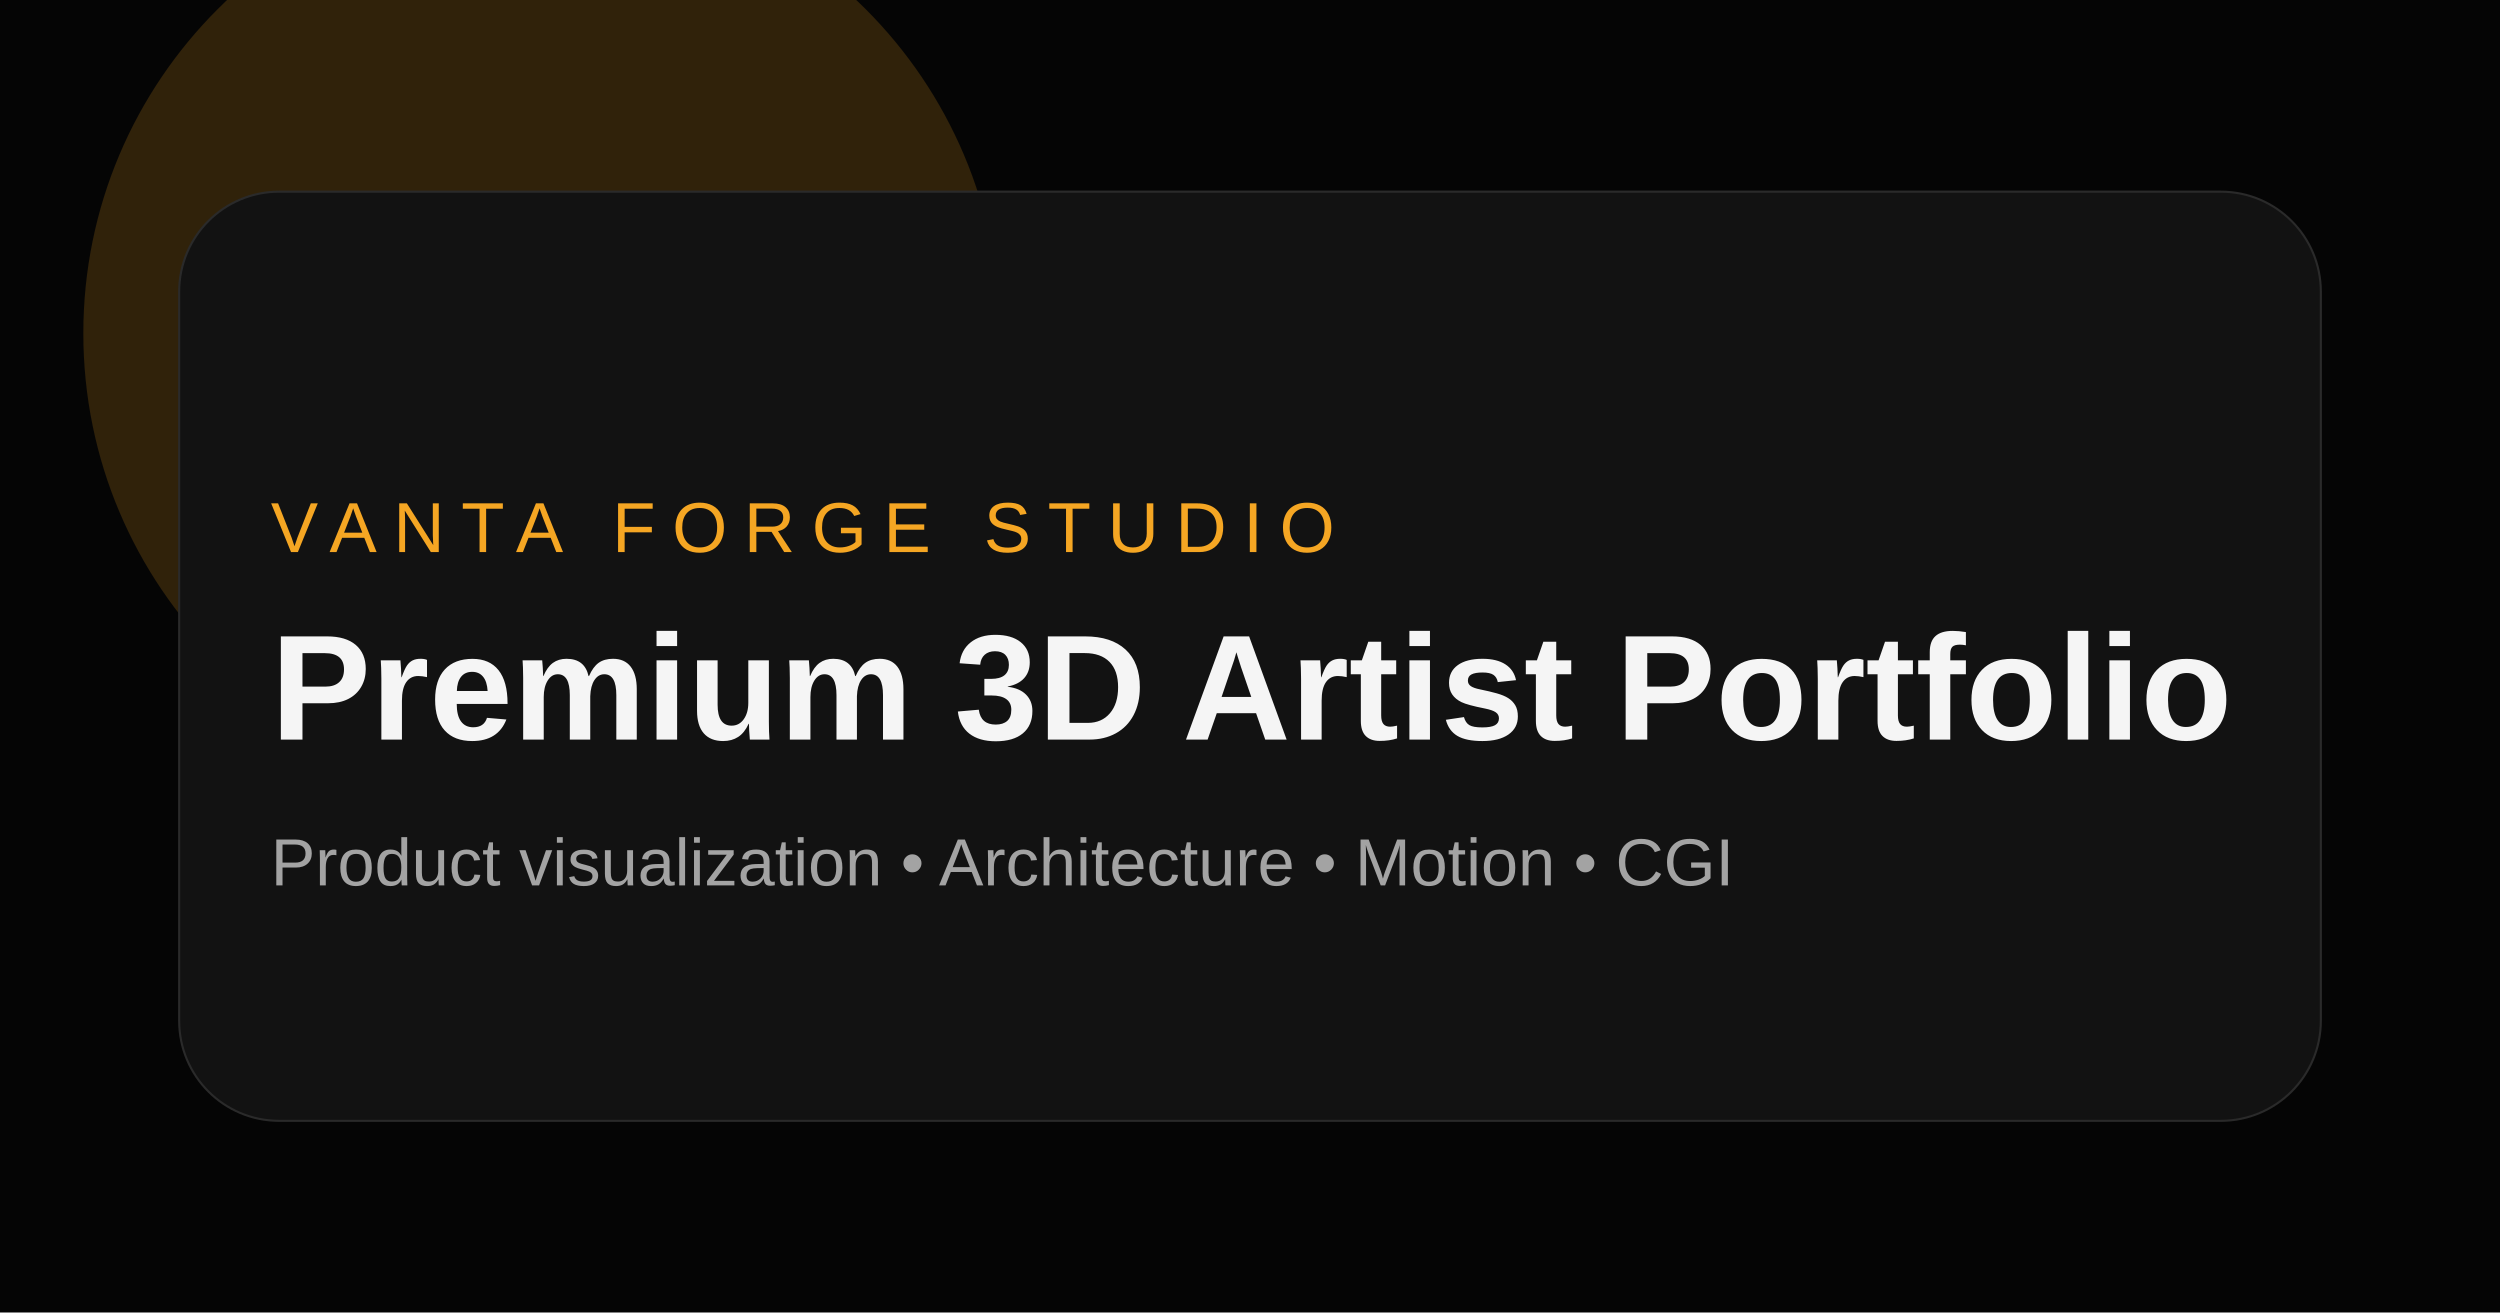
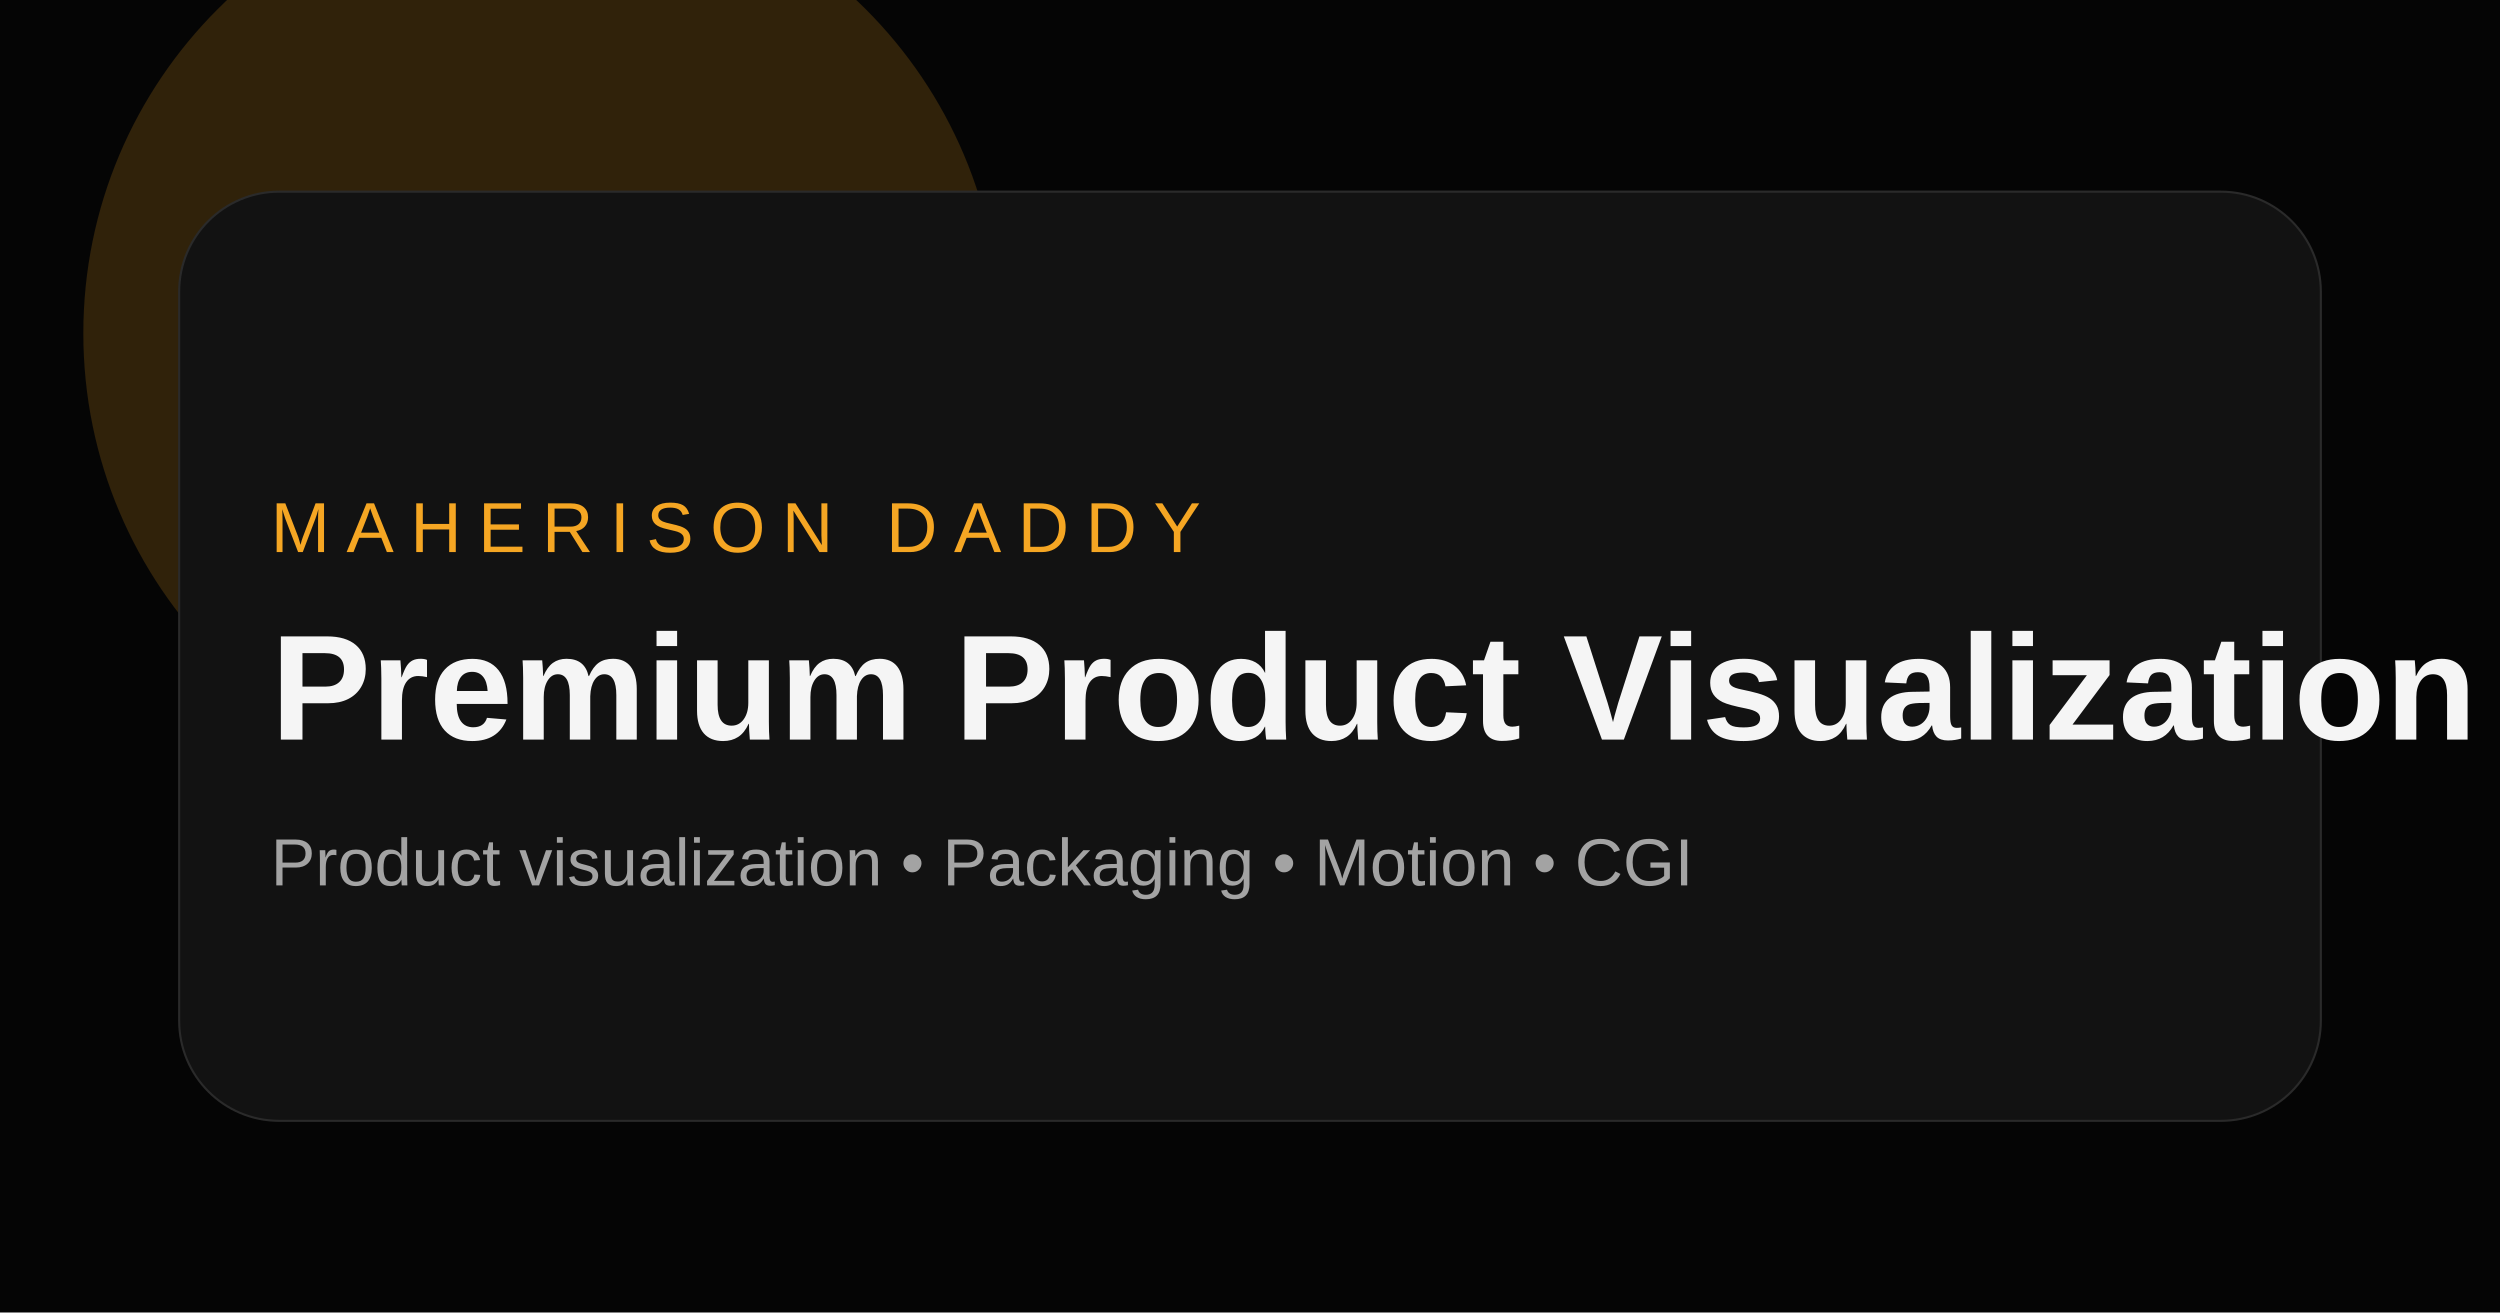
<svg xmlns="http://www.w3.org/2000/svg" viewBox="0 0 1200 630">
  <rect width="1200" height="630" fill="#050505" />
  <circle cx="260" cy="160" r="220" fill="#F5A623" opacity="0.18" />
  <rect x="86" y="92" width="1028" height="446" rx="48" fill="#121212" stroke="#2A2A2A" />
-   <text x="130" y="265" fill="#F5A623" font-family="Arial, sans-serif" font-size="34" letter-spacing="8">VANTA FORGE STUDIO</text>
-   <text x="130" y="355" fill="#F5F5F5" font-family="Arial, sans-serif" font-size="72" font-weight="700">Premium 3D Artist Portfolio</text>
-   <text x="130" y="425" fill="#A3A3A3" font-family="Arial, sans-serif" font-size="32">Product visualization • Architecture • Motion • CGI</text>
+   <text x="130" y="265" fill="#F5A623" font-family="Arial, sans-serif" font-size="34" letter-spacing="8">MAHERISON DADDY</text>
+   <text x="130" y="355" fill="#F5F5F5" font-family="Arial, sans-serif" font-size="72" font-weight="700">Premium Product Visualization Specialist</text>
+   <text x="130" y="425" fill="#A3A3A3" font-family="Arial, sans-serif" font-size="32">Product visualization • Packaging • Motion • CGI</text>
</svg>
